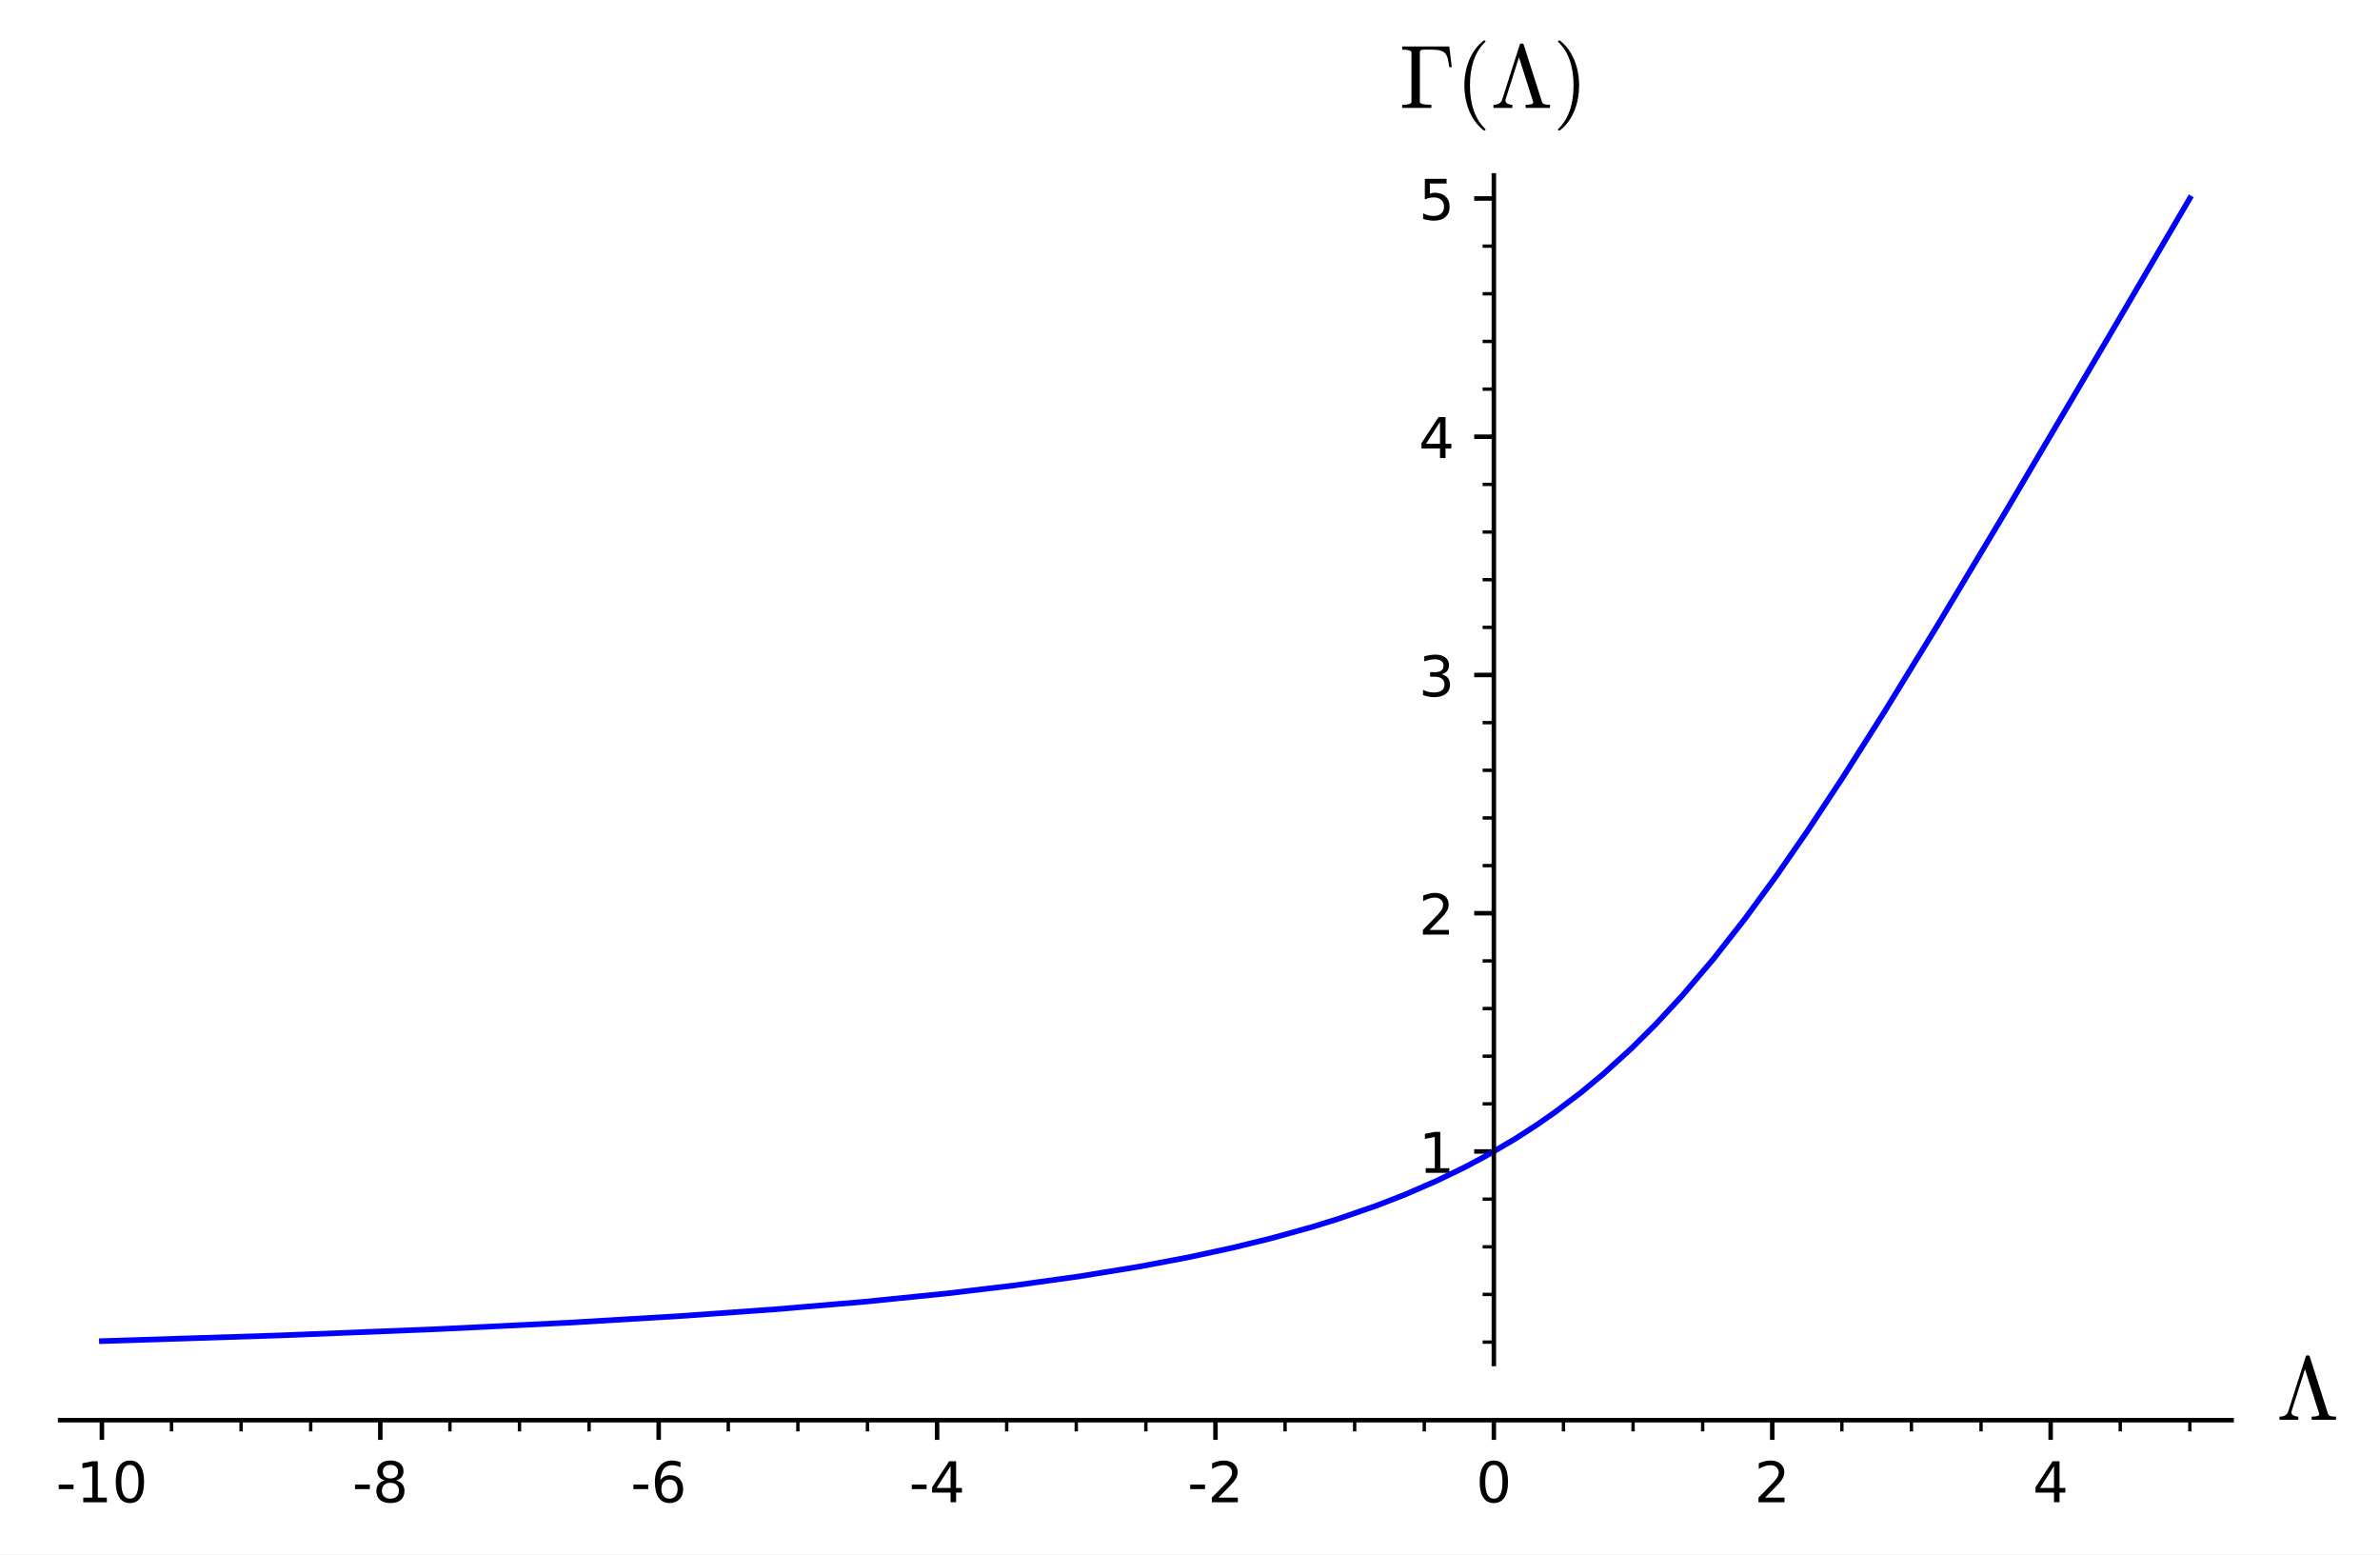
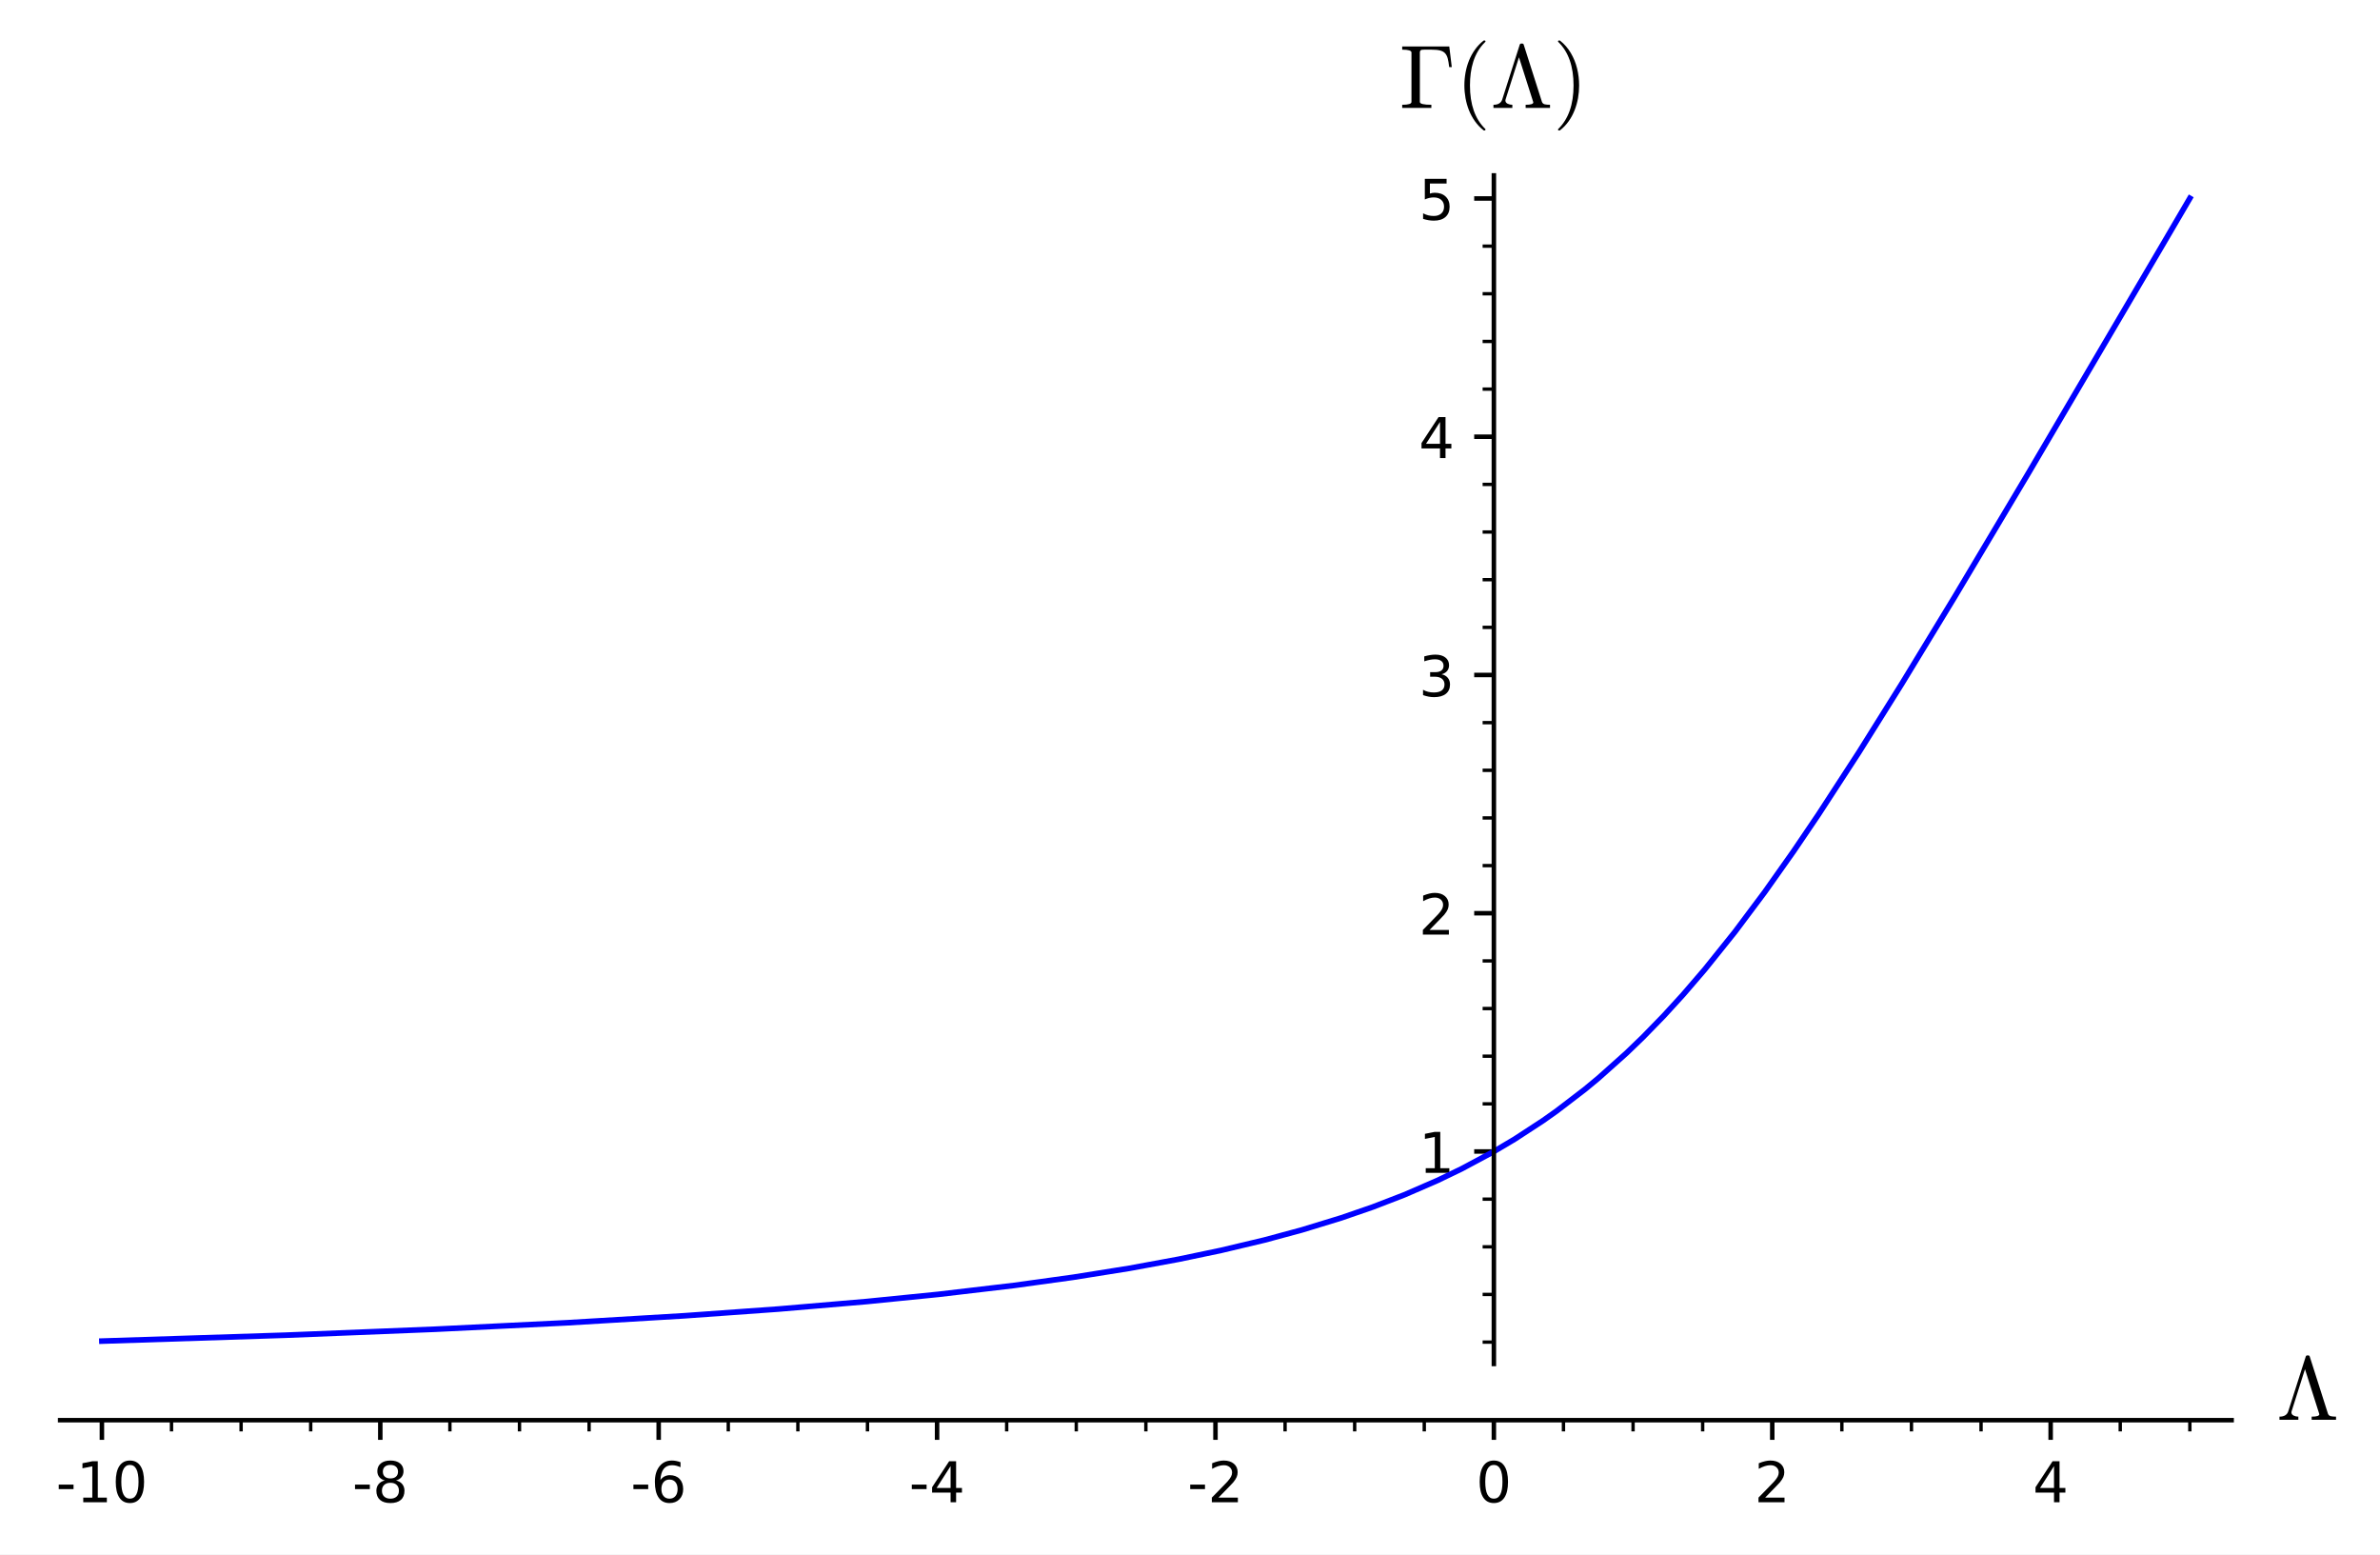
<svg xmlns="http://www.w3.org/2000/svg" xmlns:xlink="http://www.w3.org/1999/xlink" height="276.478pt" version="1.1" viewBox="0 0 423.422 276.478" width="423.422pt">
  <defs>
    <style type="text/css">
*{stroke-linecap:butt;stroke-linejoin:round;}
  </style>
  </defs>
  <g id="figure_1">
    <g id="patch_1">
      <path d="M 0 276.478  L 423.422 276.478  L 423.422 0  L 0 0  z " style="fill:#ffffff;" />
    </g>
    <g id="axes_1">
      <g id="patch_2">
        <path d="M 10.7 242.6  L 397.022 242.6  L 397.022 31.2  L 10.7 31.2  z " style="fill:#ffffff;" />
      </g>
      <g id="matplotlib.axis_1">
        <g id="xtick_1">
          <g id="line2d_1">
            <defs>
-               <path d="M 0 0  L 0 3.5  " id="mb39548b660" style="stroke:#000000;stroke-width:0.8;" />
-             </defs>
-             <g>
-               <use style="stroke:#000000;stroke-width:0.8;" x="18.129" xlink:href="#mb39548b660" y="252.6" />
+               <path d="M 0 0  L 0 3.5  " id="mc2ee636378" style="stroke:#000000;stroke-width:0.8;" />
+             </defs>
+             <g>
+               <use style="stroke:#000000;stroke-width:0.8;" x="18.129" xlink:href="#mc2ee636378" y="252.6" />
            </g>
          </g>
          <g id="text_1">
            <defs>
              <path d="M 4.891 31.391  L 31.203 31.391  L 31.203 23.391  L 4.891 23.391  z " id="DejaVuSans-2d" />
              <path d="M 12.406 8.297  L 28.516 8.297  L 28.516 63.922  L 10.984 60.406  L 10.984 69.391  L 28.422 72.906  L 38.281 72.906  L 38.281 8.297  L 54.391 8.297  L 54.391 0  L 12.406 0  z " id="DejaVuSans-31" />
              <path d="M 31.781 66.406  Q 24.172 66.406 20.328 58.906  Q 16.5 51.422 16.5 36.375  Q 16.5 21.391 20.328 13.891  Q 24.172 6.391 31.781 6.391  Q 39.453 6.391 43.281 13.891  Q 47.125 21.391 47.125 36.375  Q 47.125 51.422 43.281 58.906  Q 39.453 66.406 31.781 66.406  z M 31.781 74.219  Q 44.047 74.219 50.516 64.516  Q 56.984 54.828 56.984 36.375  Q 56.984 17.969 50.516 8.266  Q 44.047 -1.422 31.781 -1.422  Q 19.531 -1.422 13.062 8.266  Q 6.594 17.969 6.594 36.375  Q 6.594 54.828 13.062 64.516  Q 19.531 74.219 31.781 74.219  z " id="DejaVuSans-30" />
            </defs>
            <g transform="translate(9.962861 267.1984)scale(0.1 -0.1)">
              <use xlink:href="#DejaVuSans-2d" />
              <use x="36.084" xlink:href="#DejaVuSans-31" />
              <use x="99.707" xlink:href="#DejaVuSans-30" />
            </g>
          </g>
        </g>
        <g id="xtick_2">
          <g id="line2d_2">
            <g>
-               <use style="stroke:#000000;stroke-width:0.8;" x="67.658" xlink:href="#mb39548b660" y="252.6" />
+               <use style="stroke:#000000;stroke-width:0.8;" x="67.658" xlink:href="#mc2ee636378" y="252.6" />
            </g>
          </g>
          <g id="text_2">
            <defs>
              <path d="M 31.781 34.625  Q 24.75 34.625 20.719 30.859  Q 16.703 27.094 16.703 20.516  Q 16.703 13.922 20.719 10.156  Q 24.75 6.391 31.781 6.391  Q 38.812 6.391 42.859 10.172  Q 46.922 13.969 46.922 20.516  Q 46.922 27.094 42.891 30.859  Q 38.875 34.625 31.781 34.625  z M 21.922 38.812  Q 15.578 40.375 12.031 44.719  Q 8.5 49.078 8.5 55.328  Q 8.5 64.062 14.719 69.141  Q 20.953 74.219 31.781 74.219  Q 42.672 74.219 48.875 69.141  Q 55.078 64.062 55.078 55.328  Q 55.078 49.078 51.531 44.719  Q 48 40.375 41.703 38.812  Q 48.828 37.156 52.797 32.312  Q 56.781 27.484 56.781 20.516  Q 56.781 9.906 50.312 4.234  Q 43.844 -1.422 31.781 -1.422  Q 19.734 -1.422 13.25 4.234  Q 6.781 9.906 6.781 20.516  Q 6.781 27.484 10.781 32.312  Q 14.797 37.156 21.922 38.812  z M 18.312 54.391  Q 18.312 48.734 21.844 45.562  Q 25.391 42.391 31.781 42.391  Q 38.141 42.391 41.719 45.562  Q 45.312 48.734 45.312 54.391  Q 45.312 60.062 41.719 63.234  Q 38.141 66.406 31.781 66.406  Q 25.391 66.406 21.844 63.234  Q 18.312 60.062 18.312 54.391  z " id="DejaVuSans-38" />
            </defs>
            <g transform="translate(62.67256 267.1984)scale(0.1 -0.1)">
              <use xlink:href="#DejaVuSans-2d" />
              <use x="36.084" xlink:href="#DejaVuSans-38" />
            </g>
          </g>
        </g>
        <g id="xtick_3">
          <g id="line2d_3">
            <g>
-               <use style="stroke:#000000;stroke-width:0.8;" x="117.186" xlink:href="#mb39548b660" y="252.6" />
+               <use style="stroke:#000000;stroke-width:0.8;" x="117.186" xlink:href="#mc2ee636378" y="252.6" />
            </g>
          </g>
          <g id="text_3">
            <defs>
              <path d="M 33.016 40.375  Q 26.375 40.375 22.484 35.828  Q 18.609 31.297 18.609 23.391  Q 18.609 15.531 22.484 10.953  Q 26.375 6.391 33.016 6.391  Q 39.656 6.391 43.531 10.953  Q 47.406 15.531 47.406 23.391  Q 47.406 31.297 43.531 35.828  Q 39.656 40.375 33.016 40.375  z M 52.594 71.297  L 52.594 62.312  Q 48.875 64.062 45.094 64.984  Q 41.312 65.922 37.594 65.922  Q 27.828 65.922 22.672 59.328  Q 17.531 52.734 16.797 39.406  Q 19.672 43.656 24.016 45.922  Q 28.375 48.188 33.594 48.188  Q 44.578 48.188 50.953 41.516  Q 57.328 34.859 57.328 23.391  Q 57.328 12.156 50.688 5.359  Q 44.047 -1.422 33.016 -1.422  Q 20.359 -1.422 13.672 8.266  Q 6.984 17.969 6.984 36.375  Q 6.984 53.656 15.188 63.938  Q 23.391 74.219 37.203 74.219  Q 40.922 74.219 44.703 73.484  Q 48.484 72.75 52.594 71.297  z " id="DejaVuSans-36" />
            </defs>
            <g transform="translate(112.201 267.1984)scale(0.1 -0.1)">
              <use xlink:href="#DejaVuSans-2d" />
              <use x="36.084" xlink:href="#DejaVuSans-36" />
            </g>
          </g>
        </g>
        <g id="xtick_4">
          <g id="line2d_4">
            <g>
-               <use style="stroke:#000000;stroke-width:0.8;" x="166.715" xlink:href="#mb39548b660" y="252.6" />
+               <use style="stroke:#000000;stroke-width:0.8;" x="166.715" xlink:href="#mc2ee636378" y="252.6" />
            </g>
          </g>
          <g id="text_4">
            <defs>
              <path d="M 37.797 64.312  L 12.891 25.391  L 37.797 25.391  z M 35.203 72.906  L 47.609 72.906  L 47.609 25.391  L 58.016 25.391  L 58.016 17.188  L 47.609 17.188  L 47.609 0  L 37.797 0  L 37.797 17.188  L 4.891 17.188  L 4.891 26.703  z " id="DejaVuSans-34" />
            </defs>
            <g transform="translate(161.7294 267.1984)scale(0.1 -0.1)">
              <use xlink:href="#DejaVuSans-2d" />
              <use x="36.084" xlink:href="#DejaVuSans-34" />
            </g>
          </g>
        </g>
        <g id="xtick_5">
          <g id="line2d_5">
            <g>
-               <use style="stroke:#000000;stroke-width:0.8;" x="216.243" xlink:href="#mb39548b660" y="252.6" />
+               <use style="stroke:#000000;stroke-width:0.8;" x="216.243" xlink:href="#mc2ee636378" y="252.6" />
            </g>
          </g>
          <g id="text_5">
            <defs>
              <path d="M 19.188 8.297  L 53.609 8.297  L 53.609 0  L 7.328 0  L 7.328 8.297  Q 12.938 14.109 22.625 23.891  Q 32.328 33.688 34.812 36.531  Q 39.547 41.844 41.422 45.531  Q 43.312 49.219 43.312 52.781  Q 43.312 58.594 39.234 62.25  Q 35.156 65.922 28.609 65.922  Q 23.969 65.922 18.812 64.312  Q 13.672 62.703 7.812 59.422  L 7.812 69.391  Q 13.766 71.781 18.938 73  Q 24.125 74.219 28.422 74.219  Q 39.75 74.219 46.484 68.547  Q 53.219 62.891 53.219 53.422  Q 53.219 48.922 51.531 44.891  Q 49.859 40.875 45.406 35.406  Q 44.188 33.984 37.641 27.219  Q 31.109 20.453 19.188 8.297  z " id="DejaVuSans-32" />
            </defs>
            <g transform="translate(211.2579 267.1984)scale(0.1 -0.1)">
              <use xlink:href="#DejaVuSans-2d" />
              <use x="36.084" xlink:href="#DejaVuSans-32" />
            </g>
          </g>
        </g>
        <g id="xtick_6">
          <g id="line2d_6">
            <g>
-               <use style="stroke:#000000;stroke-width:0.8;" x="265.771" xlink:href="#mb39548b660" y="252.6" />
+               <use style="stroke:#000000;stroke-width:0.8;" x="265.771" xlink:href="#mc2ee636378" y="252.6" />
            </g>
          </g>
          <g id="text_6">
            <g transform="translate(262.5902 267.1984)scale(0.1 -0.1)">
              <use xlink:href="#DejaVuSans-30" />
            </g>
          </g>
        </g>
        <g id="xtick_7">
          <g id="line2d_7">
            <g>
-               <use style="stroke:#000000;stroke-width:0.8;" x="315.3" xlink:href="#mb39548b660" y="252.6" />
+               <use style="stroke:#000000;stroke-width:0.8;" x="315.3" xlink:href="#mc2ee636378" y="252.6" />
            </g>
          </g>
          <g id="text_7">
            <g transform="translate(312.1187 267.1984)scale(0.1 -0.1)">
              <use xlink:href="#DejaVuSans-32" />
            </g>
          </g>
        </g>
        <g id="xtick_8">
          <g id="line2d_8">
            <g>
-               <use style="stroke:#000000;stroke-width:0.8;" x="364.828" xlink:href="#mb39548b660" y="252.6" />
+               <use style="stroke:#000000;stroke-width:0.8;" x="364.828" xlink:href="#mc2ee636378" y="252.6" />
            </g>
          </g>
          <g id="text_8">
            <g transform="translate(361.6471 267.1984)scale(0.1 -0.1)">
              <use xlink:href="#DejaVuSans-34" />
            </g>
          </g>
        </g>
        <g id="xtick_9">
          <g id="line2d_9">
            <defs>
-               <path d="M 0 0  L 0 2  " id="mac6b5d88da" style="stroke:#000000;stroke-width:0.6;" />
-             </defs>
-             <g>
-               <use style="stroke:#000000;stroke-width:0.6;" x="30.511" xlink:href="#mac6b5d88da" y="252.6" />
+               <path d="M 0 0  L 0 2  " id="maa40c7da52" style="stroke:#000000;stroke-width:0.6;" />
+             </defs>
+             <g>
+               <use style="stroke:#000000;stroke-width:0.6;" x="30.511" xlink:href="#maa40c7da52" y="252.6" />
            </g>
          </g>
        </g>
        <g id="xtick_10">
          <g id="line2d_10">
            <g>
-               <use style="stroke:#000000;stroke-width:0.6;" x="42.893" xlink:href="#mac6b5d88da" y="252.6" />
+               <use style="stroke:#000000;stroke-width:0.6;" x="42.893" xlink:href="#maa40c7da52" y="252.6" />
            </g>
          </g>
        </g>
        <g id="xtick_11">
          <g id="line2d_11">
            <g>
-               <use style="stroke:#000000;stroke-width:0.6;" x="55.276" xlink:href="#mac6b5d88da" y="252.6" />
+               <use style="stroke:#000000;stroke-width:0.6;" x="55.276" xlink:href="#maa40c7da52" y="252.6" />
            </g>
          </g>
        </g>
        <g id="xtick_12">
          <g id="line2d_12">
            <g>
-               <use style="stroke:#000000;stroke-width:0.6;" x="80.04" xlink:href="#mac6b5d88da" y="252.6" />
+               <use style="stroke:#000000;stroke-width:0.6;" x="80.04" xlink:href="#maa40c7da52" y="252.6" />
            </g>
          </g>
        </g>
        <g id="xtick_13">
          <g id="line2d_13">
            <g>
-               <use style="stroke:#000000;stroke-width:0.6;" x="92.422" xlink:href="#mac6b5d88da" y="252.6" />
+               <use style="stroke:#000000;stroke-width:0.6;" x="92.422" xlink:href="#maa40c7da52" y="252.6" />
            </g>
          </g>
        </g>
        <g id="xtick_14">
          <g id="line2d_14">
            <g>
-               <use style="stroke:#000000;stroke-width:0.6;" x="104.804" xlink:href="#mac6b5d88da" y="252.6" />
+               <use style="stroke:#000000;stroke-width:0.6;" x="104.804" xlink:href="#maa40c7da52" y="252.6" />
            </g>
          </g>
        </g>
        <g id="xtick_15">
          <g id="line2d_15">
            <g>
-               <use style="stroke:#000000;stroke-width:0.6;" x="129.568" xlink:href="#mac6b5d88da" y="252.6" />
+               <use style="stroke:#000000;stroke-width:0.6;" x="129.568" xlink:href="#maa40c7da52" y="252.6" />
            </g>
          </g>
        </g>
        <g id="xtick_16">
          <g id="line2d_16">
            <g>
-               <use style="stroke:#000000;stroke-width:0.6;" x="141.95" xlink:href="#mac6b5d88da" y="252.6" />
+               <use style="stroke:#000000;stroke-width:0.6;" x="141.95" xlink:href="#maa40c7da52" y="252.6" />
            </g>
          </g>
        </g>
        <g id="xtick_17">
          <g id="line2d_17">
            <g>
-               <use style="stroke:#000000;stroke-width:0.6;" x="154.332" xlink:href="#mac6b5d88da" y="252.6" />
+               <use style="stroke:#000000;stroke-width:0.6;" x="154.332" xlink:href="#maa40c7da52" y="252.6" />
            </g>
          </g>
        </g>
        <g id="xtick_18">
          <g id="line2d_18">
            <g>
-               <use style="stroke:#000000;stroke-width:0.6;" x="179.097" xlink:href="#mac6b5d88da" y="252.6" />
+               <use style="stroke:#000000;stroke-width:0.6;" x="179.097" xlink:href="#maa40c7da52" y="252.6" />
            </g>
          </g>
        </g>
        <g id="xtick_19">
          <g id="line2d_19">
            <g>
-               <use style="stroke:#000000;stroke-width:0.6;" x="191.479" xlink:href="#mac6b5d88da" y="252.6" />
+               <use style="stroke:#000000;stroke-width:0.6;" x="191.479" xlink:href="#maa40c7da52" y="252.6" />
            </g>
          </g>
        </g>
        <g id="xtick_20">
          <g id="line2d_20">
            <g>
-               <use style="stroke:#000000;stroke-width:0.6;" x="203.861" xlink:href="#mac6b5d88da" y="252.6" />
+               <use style="stroke:#000000;stroke-width:0.6;" x="203.861" xlink:href="#maa40c7da52" y="252.6" />
            </g>
          </g>
        </g>
        <g id="xtick_21">
          <g id="line2d_21">
            <g>
-               <use style="stroke:#000000;stroke-width:0.6;" x="228.625" xlink:href="#mac6b5d88da" y="252.6" />
+               <use style="stroke:#000000;stroke-width:0.6;" x="228.625" xlink:href="#maa40c7da52" y="252.6" />
            </g>
          </g>
        </g>
        <g id="xtick_22">
          <g id="line2d_22">
            <g>
-               <use style="stroke:#000000;stroke-width:0.6;" x="241.007" xlink:href="#mac6b5d88da" y="252.6" />
+               <use style="stroke:#000000;stroke-width:0.6;" x="241.007" xlink:href="#maa40c7da52" y="252.6" />
            </g>
          </g>
        </g>
        <g id="xtick_23">
          <g id="line2d_23">
            <g>
-               <use style="stroke:#000000;stroke-width:0.6;" x="253.389" xlink:href="#mac6b5d88da" y="252.6" />
+               <use style="stroke:#000000;stroke-width:0.6;" x="253.389" xlink:href="#maa40c7da52" y="252.6" />
            </g>
          </g>
        </g>
        <g id="xtick_24">
          <g id="line2d_24">
            <g>
-               <use style="stroke:#000000;stroke-width:0.6;" x="278.154" xlink:href="#mac6b5d88da" y="252.6" />
+               <use style="stroke:#000000;stroke-width:0.6;" x="278.154" xlink:href="#maa40c7da52" y="252.6" />
            </g>
          </g>
        </g>
        <g id="xtick_25">
          <g id="line2d_25">
            <g>
-               <use style="stroke:#000000;stroke-width:0.6;" x="290.536" xlink:href="#mac6b5d88da" y="252.6" />
+               <use style="stroke:#000000;stroke-width:0.6;" x="290.536" xlink:href="#maa40c7da52" y="252.6" />
            </g>
          </g>
        </g>
        <g id="xtick_26">
          <g id="line2d_26">
            <g>
-               <use style="stroke:#000000;stroke-width:0.6;" x="302.918" xlink:href="#mac6b5d88da" y="252.6" />
+               <use style="stroke:#000000;stroke-width:0.6;" x="302.918" xlink:href="#maa40c7da52" y="252.6" />
            </g>
          </g>
        </g>
        <g id="xtick_27">
          <g id="line2d_27">
            <g>
-               <use style="stroke:#000000;stroke-width:0.6;" x="327.682" xlink:href="#mac6b5d88da" y="252.6" />
+               <use style="stroke:#000000;stroke-width:0.6;" x="327.682" xlink:href="#maa40c7da52" y="252.6" />
            </g>
          </g>
        </g>
        <g id="xtick_28">
          <g id="line2d_28">
            <g>
-               <use style="stroke:#000000;stroke-width:0.6;" x="340.064" xlink:href="#mac6b5d88da" y="252.6" />
+               <use style="stroke:#000000;stroke-width:0.6;" x="340.064" xlink:href="#maa40c7da52" y="252.6" />
            </g>
          </g>
        </g>
        <g id="xtick_29">
          <g id="line2d_29">
            <g>
-               <use style="stroke:#000000;stroke-width:0.6;" x="352.446" xlink:href="#mac6b5d88da" y="252.6" />
+               <use style="stroke:#000000;stroke-width:0.6;" x="352.446" xlink:href="#maa40c7da52" y="252.6" />
            </g>
          </g>
        </g>
        <g id="xtick_30">
          <g id="line2d_30">
            <g>
-               <use style="stroke:#000000;stroke-width:0.6;" x="377.21" xlink:href="#mac6b5d88da" y="252.6" />
+               <use style="stroke:#000000;stroke-width:0.6;" x="377.21" xlink:href="#maa40c7da52" y="252.6" />
            </g>
          </g>
        </g>
        <g id="xtick_31">
          <g id="line2d_31">
            <g>
-               <use style="stroke:#000000;stroke-width:0.6;" x="389.593" xlink:href="#mac6b5d88da" y="252.6" />
+               <use style="stroke:#000000;stroke-width:0.6;" x="389.593" xlink:href="#maa40c7da52" y="252.6" />
            </g>
          </g>
        </g>
        <g id="text_9">
          <defs>
            <path d="M 3.219 0  L 3.219 3.516  Q 11.031 3.516 12.984 9.422  L 32.516 70.516  Q 32.859 71.578 33.984 71.578  L 35.297 71.578  Q 35.844 71.578 36.25 71.281  Q 36.672 71 36.812 70.516  L 57.172 6.688  Q 58.062 4.547 60.297 4.031  Q 62.547 3.516 66.109 3.516  L 66.109 0  L 39.016 0  L 39.016 3.516  Q 47.516 3.516 47.516 6.203  Q 47.516 6.5 47.406 6.688  L 31.594 56.297  L 16.703 9.422  Q 16.5 8.734 16.5 8.406  Q 16.5 5.906 18.969 4.703  Q 21.438 3.516 24.219 3.516  L 24.219 0  z " id="Cmr10-a4" />
          </defs>
          <g transform="translate(405.0219 252.6)scale(0.16 -0.16)">
            <use transform="translate(0 0.421875)" xlink:href="#Cmr10-a4" />
          </g>
        </g>
      </g>
      <g id="matplotlib.axis_2">
        <g id="ytick_1">
          <g id="line2d_32">
            <defs>
-               <path d="M 0 0  L -3.5 0  " id="mae31107205" style="stroke:#000000;stroke-width:0.8;" />
-             </defs>
-             <g>
-               <use style="stroke:#000000;stroke-width:0.8;" x="265.771" xlink:href="#mae31107205" y="204.81" />
+               <path d="M 0 0  L -3.5 0  " id="m8bde866f5f" style="stroke:#000000;stroke-width:0.8;" />
+             </defs>
+             <g>
+               <use style="stroke:#000000;stroke-width:0.8;" x="265.771" xlink:href="#m8bde866f5f" y="204.81" />
            </g>
          </g>
          <g id="text_10">
            <g transform="translate(252.409 208.6092)scale(0.1 -0.1)">
              <use xlink:href="#DejaVuSans-31" />
            </g>
          </g>
        </g>
        <g id="ytick_2">
          <g id="line2d_33">
            <g>
-               <use style="stroke:#000000;stroke-width:0.8;" x="265.771" xlink:href="#mae31107205" y="162.433" />
+               <use style="stroke:#000000;stroke-width:0.8;" x="265.771" xlink:href="#m8bde866f5f" y="162.433" />
            </g>
          </g>
          <g id="text_11">
            <g transform="translate(252.409 166.2327)scale(0.1 -0.1)">
              <use xlink:href="#DejaVuSans-32" />
            </g>
          </g>
        </g>
        <g id="ytick_3">
          <g id="line2d_34">
            <g>
-               <use style="stroke:#000000;stroke-width:0.8;" x="265.771" xlink:href="#mae31107205" y="120.057" />
+               <use style="stroke:#000000;stroke-width:0.8;" x="265.771" xlink:href="#m8bde866f5f" y="120.057" />
            </g>
          </g>
          <g id="text_12">
            <defs>
              <path d="M 40.578 39.312  Q 47.656 37.797 51.625 33  Q 55.609 28.219 55.609 21.188  Q 55.609 10.406 48.188 4.484  Q 40.766 -1.422 27.094 -1.422  Q 22.516 -1.422 17.656 -0.516  Q 12.797 0.391 7.625 2.203  L 7.625 11.719  Q 11.719 9.328 16.594 8.109  Q 21.484 6.891 26.812 6.891  Q 36.078 6.891 40.938 10.547  Q 45.797 14.203 45.797 21.188  Q 45.797 27.641 41.281 31.266  Q 36.766 34.906 28.719 34.906  L 20.219 34.906  L 20.219 43.016  L 29.109 43.016  Q 36.375 43.016 40.234 45.922  Q 44.094 48.828 44.094 54.297  Q 44.094 59.906 40.109 62.906  Q 36.141 65.922 28.719 65.922  Q 24.656 65.922 20.016 65.031  Q 15.375 64.156 9.812 62.312  L 9.812 71.094  Q 15.438 72.656 20.344 73.438  Q 25.25 74.219 29.594 74.219  Q 40.828 74.219 47.359 69.109  Q 53.906 64.016 53.906 55.328  Q 53.906 49.266 50.438 45.094  Q 46.969 40.922 40.578 39.312  z " id="DejaVuSans-33" />
            </defs>
            <g transform="translate(252.409 123.8561)scale(0.1 -0.1)">
              <use xlink:href="#DejaVuSans-33" />
            </g>
          </g>
        </g>
        <g id="ytick_4">
          <g id="line2d_35">
            <g>
-               <use style="stroke:#000000;stroke-width:0.8;" x="265.771" xlink:href="#mae31107205" y="77.68" />
+               <use style="stroke:#000000;stroke-width:0.8;" x="265.771" xlink:href="#m8bde866f5f" y="77.68" />
            </g>
          </g>
          <g id="text_13">
            <g transform="translate(252.409 81.47958)scale(0.1 -0.1)">
              <use xlink:href="#DejaVuSans-34" />
            </g>
          </g>
        </g>
        <g id="ytick_5">
          <g id="line2d_36">
            <g>
-               <use style="stroke:#000000;stroke-width:0.8;" x="265.771" xlink:href="#mae31107205" y="35.304" />
+               <use style="stroke:#000000;stroke-width:0.8;" x="265.771" xlink:href="#m8bde866f5f" y="35.304" />
            </g>
          </g>
          <g id="text_14">
            <defs>
              <path d="M 10.797 72.906  L 49.516 72.906  L 49.516 64.594  L 19.828 64.594  L 19.828 46.734  Q 21.969 47.469 24.109 47.828  Q 26.266 48.188 28.422 48.188  Q 40.625 48.188 47.75 41.5  Q 54.891 34.812 54.891 23.391  Q 54.891 11.625 47.562 5.094  Q 40.234 -1.422 26.906 -1.422  Q 22.312 -1.422 17.547 -0.641  Q 12.797 0.141 7.719 1.703  L 7.719 11.625  Q 12.109 9.234 16.797 8.062  Q 21.484 6.891 26.703 6.891  Q 35.156 6.891 40.078 11.328  Q 45.016 15.766 45.016 23.391  Q 45.016 31 40.078 35.438  Q 35.156 39.891 26.703 39.891  Q 22.75 39.891 18.812 39.016  Q 14.891 38.141 10.797 36.281  z " id="DejaVuSans-35" />
            </defs>
            <g transform="translate(252.409 39.10305)scale(0.1 -0.1)">
              <use xlink:href="#DejaVuSans-35" />
            </g>
          </g>
        </g>
        <g id="ytick_6">
          <g id="line2d_37">
            <defs>
-               <path d="M 0 0  L -2 0  " id="m4cfb74e065" style="stroke:#000000;stroke-width:0.6;" />
-             </defs>
-             <g>
-               <use style="stroke:#000000;stroke-width:0.6;" x="265.771" xlink:href="#m4cfb74e065" y="238.711" />
+               <path d="M 0 0  L -2 0  " id="md9e289b0a9" style="stroke:#000000;stroke-width:0.6;" />
+             </defs>
+             <g>
+               <use style="stroke:#000000;stroke-width:0.6;" x="265.771" xlink:href="#md9e289b0a9" y="238.711" />
            </g>
          </g>
        </g>
        <g id="ytick_7">
          <g id="line2d_38">
            <g>
-               <use style="stroke:#000000;stroke-width:0.6;" x="265.771" xlink:href="#m4cfb74e065" y="230.236" />
+               <use style="stroke:#000000;stroke-width:0.6;" x="265.771" xlink:href="#md9e289b0a9" y="230.236" />
            </g>
          </g>
        </g>
        <g id="ytick_8">
          <g id="line2d_39">
            <g>
-               <use style="stroke:#000000;stroke-width:0.6;" x="265.771" xlink:href="#m4cfb74e065" y="221.761" />
+               <use style="stroke:#000000;stroke-width:0.6;" x="265.771" xlink:href="#md9e289b0a9" y="221.761" />
            </g>
          </g>
        </g>
        <g id="ytick_9">
          <g id="line2d_40">
            <g>
-               <use style="stroke:#000000;stroke-width:0.6;" x="265.771" xlink:href="#m4cfb74e065" y="213.285" />
+               <use style="stroke:#000000;stroke-width:0.6;" x="265.771" xlink:href="#md9e289b0a9" y="213.285" />
            </g>
          </g>
        </g>
        <g id="ytick_10">
          <g id="line2d_41">
            <g>
-               <use style="stroke:#000000;stroke-width:0.6;" x="265.771" xlink:href="#m4cfb74e065" y="196.335" />
+               <use style="stroke:#000000;stroke-width:0.6;" x="265.771" xlink:href="#md9e289b0a9" y="196.335" />
            </g>
          </g>
        </g>
        <g id="ytick_11">
          <g id="line2d_42">
            <g>
-               <use style="stroke:#000000;stroke-width:0.6;" x="265.771" xlink:href="#m4cfb74e065" y="187.859" />
+               <use style="stroke:#000000;stroke-width:0.6;" x="265.771" xlink:href="#md9e289b0a9" y="187.859" />
            </g>
          </g>
        </g>
        <g id="ytick_12">
          <g id="line2d_43">
            <g>
-               <use style="stroke:#000000;stroke-width:0.6;" x="265.771" xlink:href="#m4cfb74e065" y="179.384" />
+               <use style="stroke:#000000;stroke-width:0.6;" x="265.771" xlink:href="#md9e289b0a9" y="179.384" />
            </g>
          </g>
        </g>
        <g id="ytick_13">
          <g id="line2d_44">
            <g>
-               <use style="stroke:#000000;stroke-width:0.6;" x="265.771" xlink:href="#m4cfb74e065" y="170.909" />
+               <use style="stroke:#000000;stroke-width:0.6;" x="265.771" xlink:href="#md9e289b0a9" y="170.909" />
            </g>
          </g>
        </g>
        <g id="ytick_14">
          <g id="line2d_45">
            <g>
-               <use style="stroke:#000000;stroke-width:0.6;" x="265.771" xlink:href="#m4cfb74e065" y="153.958" />
+               <use style="stroke:#000000;stroke-width:0.6;" x="265.771" xlink:href="#md9e289b0a9" y="153.958" />
            </g>
          </g>
        </g>
        <g id="ytick_15">
          <g id="line2d_46">
            <g>
-               <use style="stroke:#000000;stroke-width:0.6;" x="265.771" xlink:href="#m4cfb74e065" y="145.483" />
+               <use style="stroke:#000000;stroke-width:0.6;" x="265.771" xlink:href="#md9e289b0a9" y="145.483" />
            </g>
          </g>
        </g>
        <g id="ytick_16">
          <g id="line2d_47">
            <g>
-               <use style="stroke:#000000;stroke-width:0.6;" x="265.771" xlink:href="#m4cfb74e065" y="137.008" />
+               <use style="stroke:#000000;stroke-width:0.6;" x="265.771" xlink:href="#md9e289b0a9" y="137.008" />
            </g>
          </g>
        </g>
        <g id="ytick_17">
          <g id="line2d_48">
            <g>
-               <use style="stroke:#000000;stroke-width:0.6;" x="265.771" xlink:href="#m4cfb74e065" y="128.532" />
+               <use style="stroke:#000000;stroke-width:0.6;" x="265.771" xlink:href="#md9e289b0a9" y="128.532" />
            </g>
          </g>
        </g>
        <g id="ytick_18">
          <g id="line2d_49">
            <g>
-               <use style="stroke:#000000;stroke-width:0.6;" x="265.771" xlink:href="#m4cfb74e065" y="111.582" />
+               <use style="stroke:#000000;stroke-width:0.6;" x="265.771" xlink:href="#md9e289b0a9" y="111.582" />
            </g>
          </g>
        </g>
        <g id="ytick_19">
          <g id="line2d_50">
            <g>
-               <use style="stroke:#000000;stroke-width:0.6;" x="265.771" xlink:href="#m4cfb74e065" y="103.106" />
+               <use style="stroke:#000000;stroke-width:0.6;" x="265.771" xlink:href="#md9e289b0a9" y="103.106" />
            </g>
          </g>
        </g>
        <g id="ytick_20">
          <g id="line2d_51">
            <g>
-               <use style="stroke:#000000;stroke-width:0.6;" x="265.771" xlink:href="#m4cfb74e065" y="94.631" />
+               <use style="stroke:#000000;stroke-width:0.6;" x="265.771" xlink:href="#md9e289b0a9" y="94.631" />
            </g>
          </g>
        </g>
        <g id="ytick_21">
          <g id="line2d_52">
            <g>
-               <use style="stroke:#000000;stroke-width:0.6;" x="265.771" xlink:href="#m4cfb74e065" y="86.156" />
+               <use style="stroke:#000000;stroke-width:0.6;" x="265.771" xlink:href="#md9e289b0a9" y="86.156" />
            </g>
          </g>
        </g>
        <g id="ytick_22">
          <g id="line2d_53">
            <g>
-               <use style="stroke:#000000;stroke-width:0.6;" x="265.771" xlink:href="#m4cfb74e065" y="69.205" />
+               <use style="stroke:#000000;stroke-width:0.6;" x="265.771" xlink:href="#md9e289b0a9" y="69.205" />
            </g>
          </g>
        </g>
        <g id="ytick_23">
          <g id="line2d_54">
            <g>
-               <use style="stroke:#000000;stroke-width:0.6;" x="265.771" xlink:href="#m4cfb74e065" y="60.73" />
+               <use style="stroke:#000000;stroke-width:0.6;" x="265.771" xlink:href="#md9e289b0a9" y="60.73" />
            </g>
          </g>
        </g>
        <g id="ytick_24">
          <g id="line2d_55">
            <g>
-               <use style="stroke:#000000;stroke-width:0.6;" x="265.771" xlink:href="#m4cfb74e065" y="52.254" />
+               <use style="stroke:#000000;stroke-width:0.6;" x="265.771" xlink:href="#md9e289b0a9" y="52.254" />
            </g>
          </g>
        </g>
        <g id="ytick_25">
          <g id="line2d_56">
            <g>
-               <use style="stroke:#000000;stroke-width:0.6;" x="265.771" xlink:href="#m4cfb74e065" y="43.779" />
+               <use style="stroke:#000000;stroke-width:0.6;" x="265.771" xlink:href="#md9e289b0a9" y="43.779" />
            </g>
          </g>
        </g>
        <g id="text_15">
          <defs>
            <path d="M 3.078 0  L 3.078 3.516  Q 13.375 3.516 13.375 6.688  L 13.375 61.625  Q 13.375 64.797 3.078 64.797  L 3.078 68.312  L 55.422 68.312  L 58.203 45.406  L 55.328 45.406  Q 54.594 51.766 53.641 55.219  Q 52.688 58.688 50.734 60.812  Q 48.781 62.938 45.266 63.859  Q 41.75 64.797 35.5 64.797  L 27.781 64.797  Q 25.984 64.797 24.969 64.641  Q 23.969 64.5 23.328 63.797  Q 22.703 63.094 22.703 61.625  L 22.703 6.688  Q 22.703 3.516 35.5 3.516  L 35.5 0  z " id="Cmr10-a1" />
            <path d="M 31 -24.812  Q 25.438 -20.406 21.406 -14.719  Q 17.391 -9.031 14.812 -2.578  Q 12.25 3.859 10.984 10.891  Q 9.719 17.922 9.719 25  Q 9.719 32.172 10.984 39.203  Q 12.25 46.234 14.859 52.734  Q 17.484 59.234 21.531 64.891  Q 25.594 70.562 31 74.812  Q 31 75 31.5 75  L 32.422 75  Q 32.719 75 32.953 74.734  Q 33.203 74.469 33.203 74.125  Q 33.203 73.688 33.016 73.484  Q 28.125 68.703 24.875 63.234  Q 21.625 57.766 19.641 51.578  Q 17.672 45.406 16.797 38.781  Q 15.922 32.172 15.922 25  Q 15.922 -6.781 32.906 -23.297  Q 33.203 -23.578 33.203 -24.125  Q 33.203 -24.359 32.938 -24.672  Q 32.672 -25 32.422 -25  L 31.5 -25  Q 31 -25 31 -24.812  z " id="Cmr10-28" />
            <path d="M 6.5 -25  Q 5.609 -25 5.609 -24.125  Q 5.609 -23.688 5.812 -23.484  Q 22.906 -6.781 22.906 25  Q 22.906 56.781 6 73.297  Q 5.609 73.531 5.609 74.125  Q 5.609 74.469 5.875 74.734  Q 6.156 75 6.5 75  L 7.422 75  Q 7.719 75 7.906 74.812  Q 15.094 69.141 19.875 61.031  Q 24.656 52.938 26.875 43.75  Q 29.109 34.578 29.109 25  Q 29.109 17.922 27.906 11.062  Q 26.703 4.203 24.094 -2.453  Q 21.484 -9.125 17.484 -14.766  Q 13.484 -20.406 7.906 -24.812  Q 7.719 -25 7.422 -25  z " id="Cmr10-29" />
          </defs>
          <g transform="translate(248.9715 19.2)scale(0.16 -0.16)">
            <use xlink:href="#Cmr10-a1" />
            <use transform="translate(62.5 0)" xlink:href="#Cmr10-28" />
            <use transform="translate(101.3184 0)" xlink:href="#Cmr10-a4" />
            <use transform="translate(170.7031 0)" xlink:href="#Cmr10-29" />
          </g>
        </g>
      </g>
      <g id="line2d_57">
-         <path clip-path="url(#pbffac1547e)" d="M 18.129 238.535  L 49.504 237.531  L 77.968 236.397  L 101.196 235.257  L 120.465 234.114  L 137.712 232.892  L 153.952 231.518  L 168.516 230.048  L 180.349 228.642  L 191.929 227.033  L 202.557 225.303  L 211.313 223.652  L 219.359 221.915  L 226.087 220.269  L 233.558 218.196  L 238.007 216.818  L 244.803 214.472  L 249.789 212.54  L 255.595 210.027  L 260.564 207.62  L 264.422 205.569  L 269.523 202.581  L 273.499 200.013  L 276.716 197.768  L 281.353 194.249  L 285.224 191.036  L 290.276 186.446  L 294.531 182.214  L 299.315 177.05  L 304.81 170.592  L 310.429 163.431  L 315.999 155.825  L 321.588 147.752  L 327.945 138.125  L 335.184 126.717  L 344.448 111.636  L 356.657 91.263  L 374.865 60.394  L 389.593 35.265  L 389.593 35.265  " style="fill:none;stroke:#0000ff;stroke-linecap:square;" />
+         <path clip-path="url(#p4d6aa7dd9a)" d="M 18.129 238.535  L 50.796 237.484  L 77.442 236.42  L 100.788 235.279  L 121.712 234.032  L 138.499 232.831  L 154.228 231.493  L 166.956 230.218  L 180.371 228.639  L 190.936 227.181  L 200.954 225.582  L 209.727 223.968  L 217.254 222.392  L 224.944 220.563  L 231.601 218.766  L 238.639 216.613  L 244.204 214.692  L 249.823 212.526  L 255.719 209.97  L 260.058 207.877  L 265.632 204.889  L 269.449 202.627  L 274.485 199.342  L 276.896 197.638  L 281.956 193.765  L 284.36 191.776  L 289.38 187.294  L 292.324 184.451  L 296.014 180.66  L 299.422 176.93  L 303.296 172.426  L 308.661 165.742  L 313.948 158.68  L 319.068 151.442  L 323.5 144.903  L 330.696 133.838  L 338.34 121.629  L 347.729 106.203  L 360.989 83.954  L 384.989 43.128  L 389.593 35.265  L 389.593 35.265  " style="fill:none;stroke:#0000ff;stroke-linecap:square;" />
      </g>
      <g id="patch_3">
        <path d="M 265.771 242.6  L 265.771 31.2  " style="fill:none;stroke:#000000;stroke-linecap:square;stroke-linejoin:miter;stroke-width:0.8;" />
      </g>
      <g id="patch_4">
        <path d="M 10.7 252.6  L 397.022 252.6  " style="fill:none;stroke:#000000;stroke-linecap:square;stroke-linejoin:miter;stroke-width:0.8;" />
      </g>
    </g>
  </g>
  <defs>
-     <clipPath id="pbffac1547e">
+     <clipPath id="p4d6aa7dd9a">
      <rect height="211.4" width="386.322" x="10.7" y="31.2" />
    </clipPath>
  </defs>
</svg>
